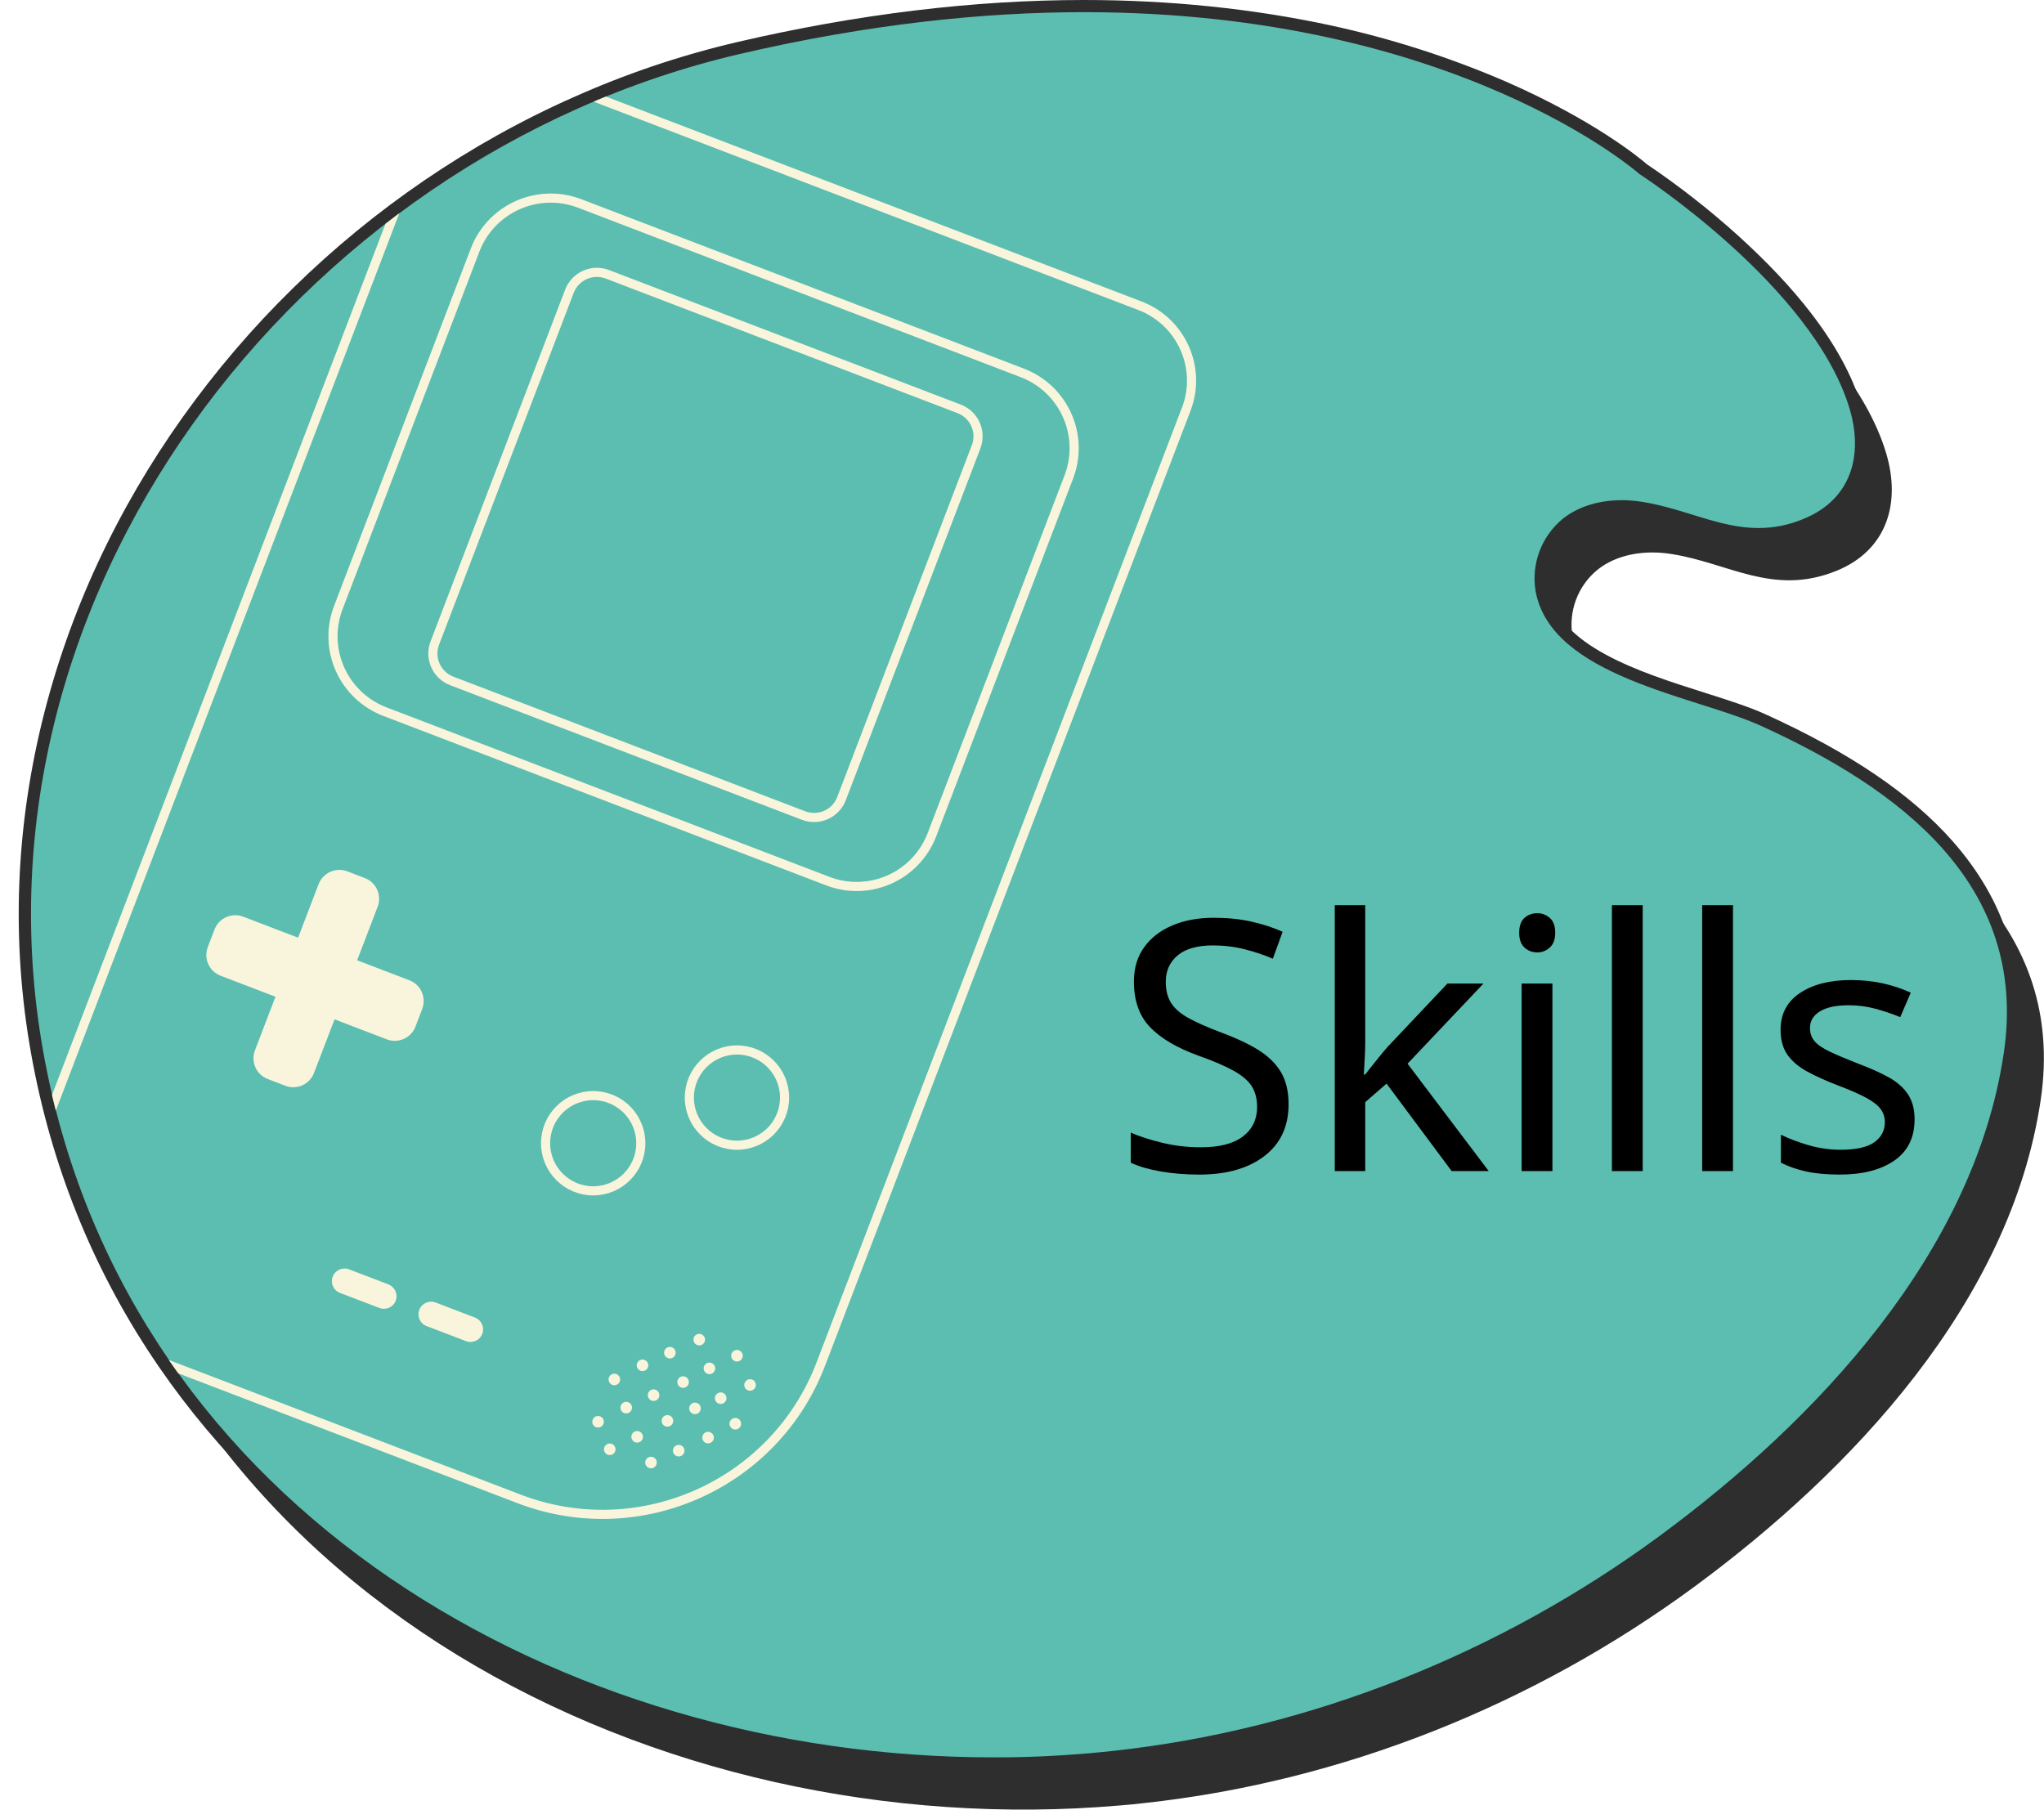
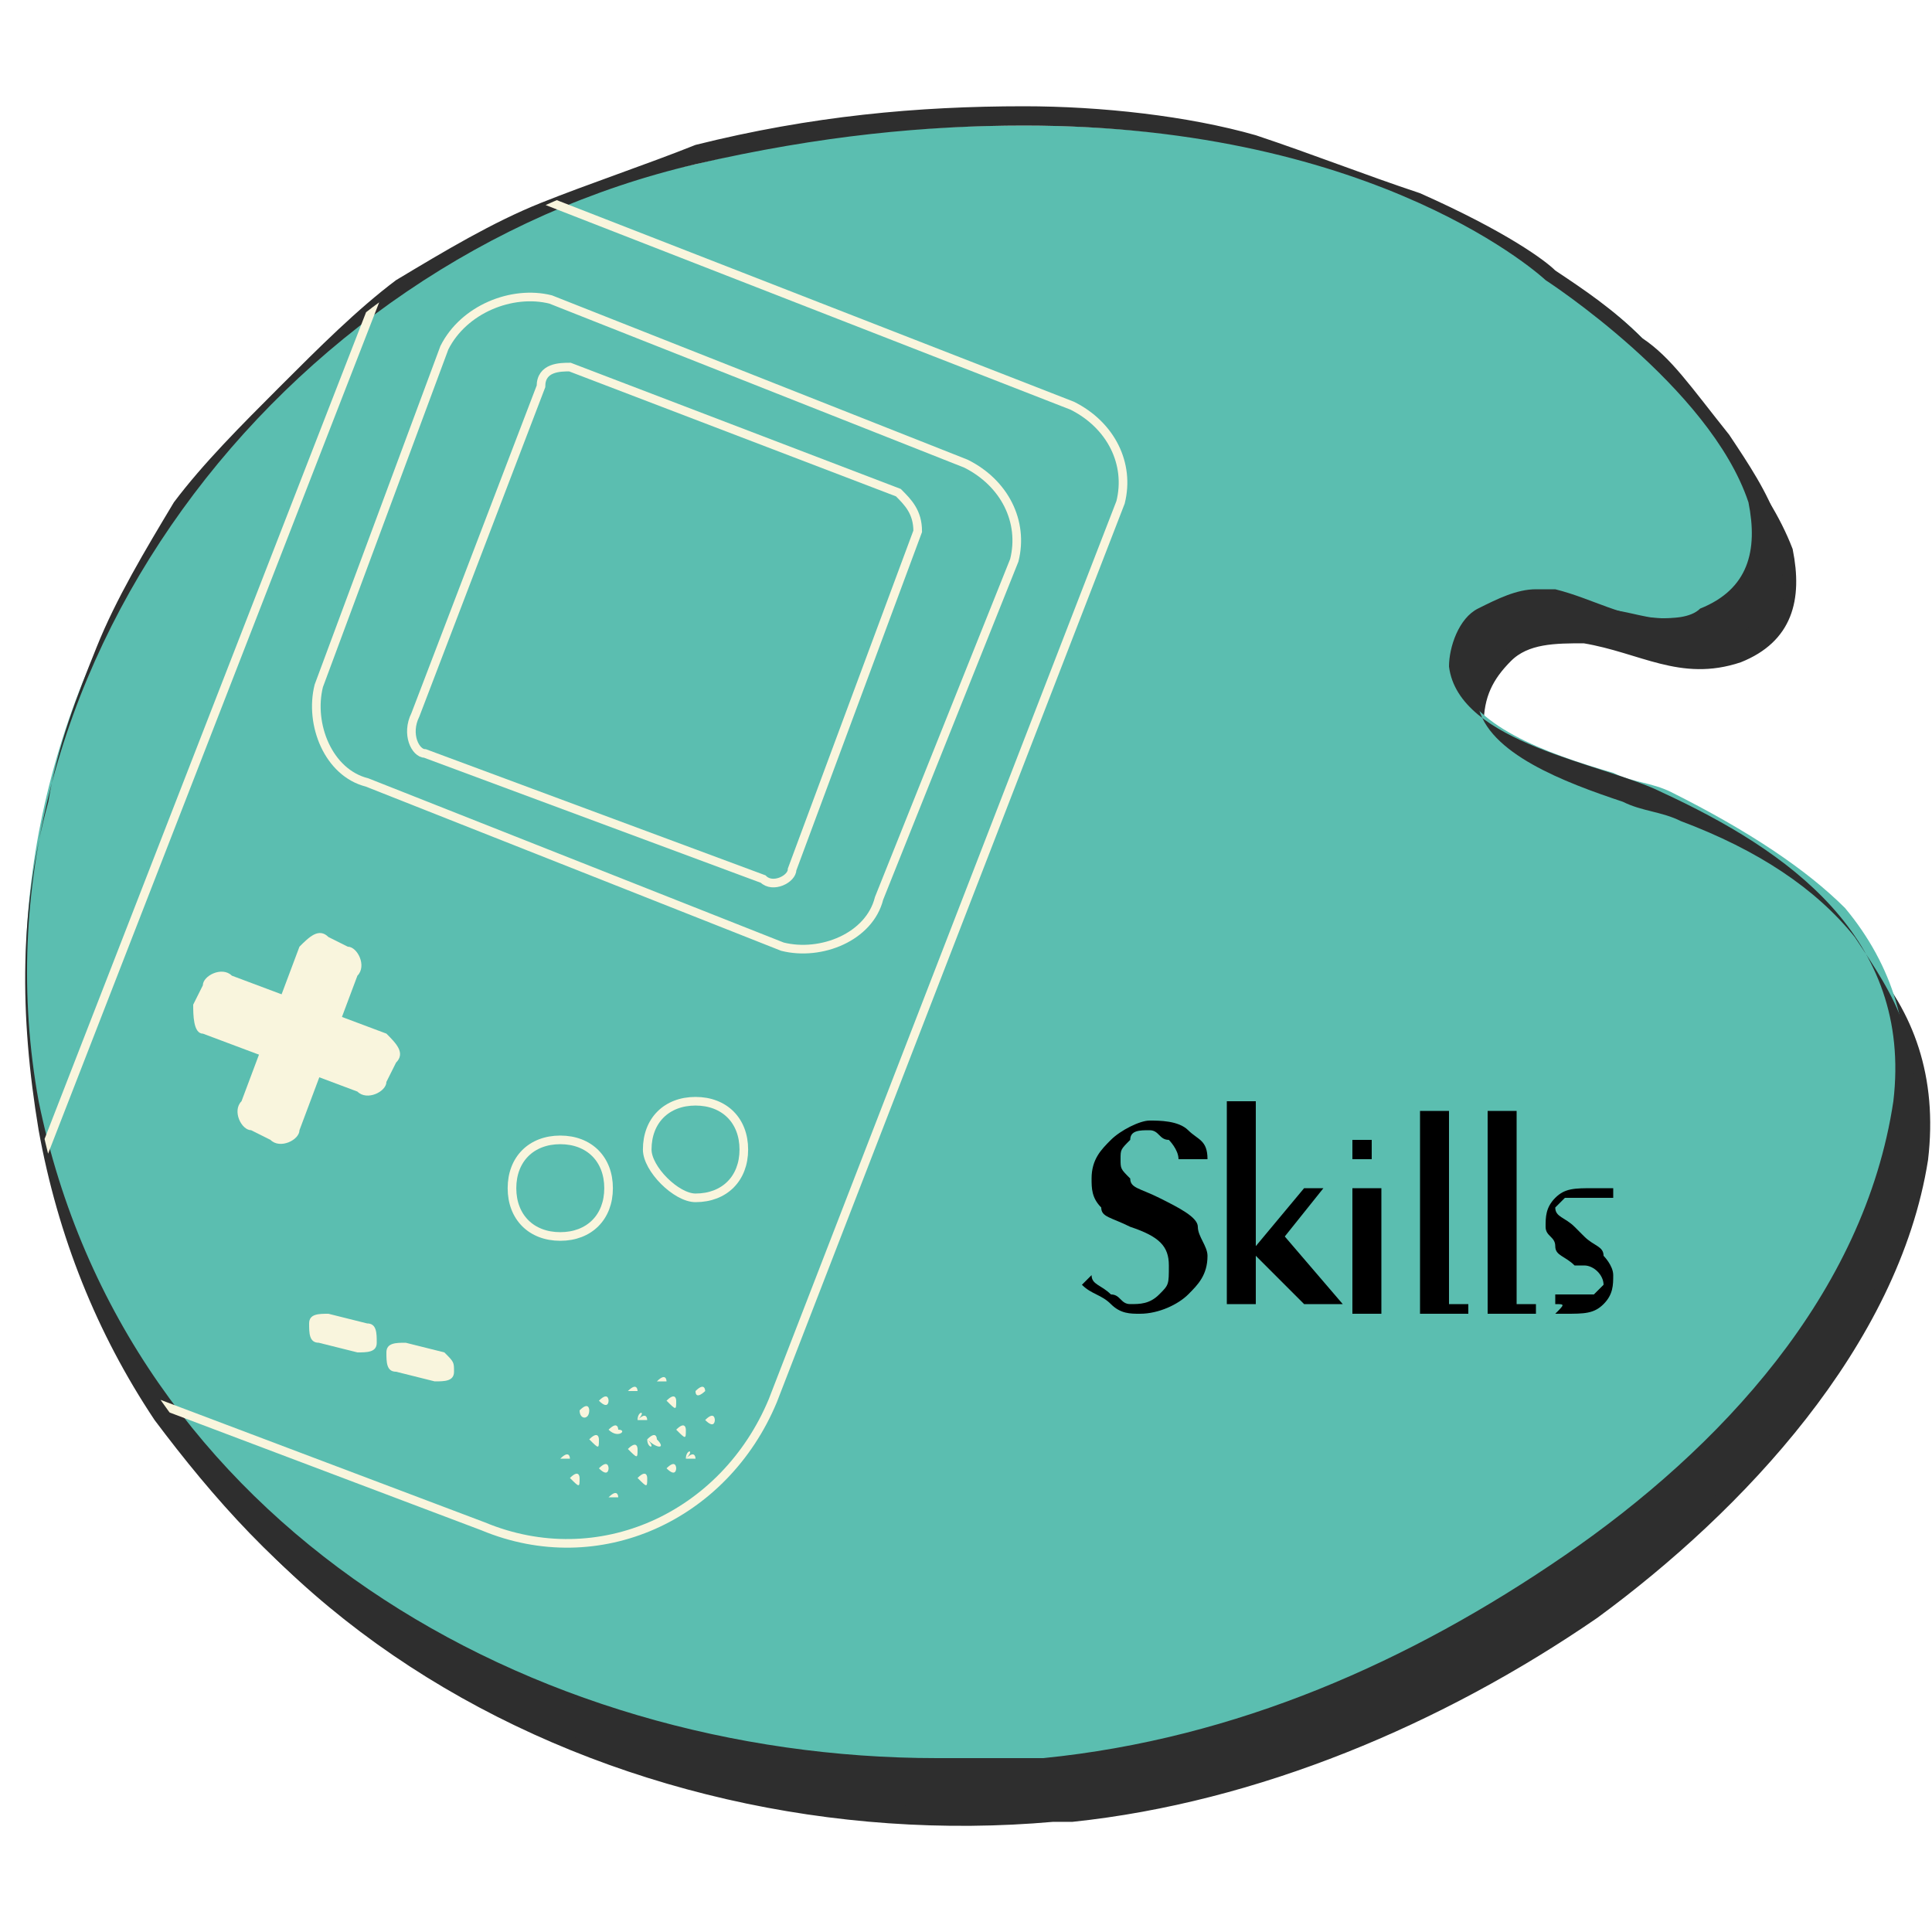
- <svg xmlns="http://www.w3.org/2000/svg" xmlns:xlink="http://www.w3.org/1999/xlink" version="1.1" id="Layer_1" x="0px" y="0px" viewBox="0 0 1343.5 1189.6" style="enable-background:new 0 0 1343.5 1189.6;" xml:space="preserve">
+ <svg xmlns="http://www.w3.org/2000/svg" xmlns:ns1="http://vectornator.io" xmlns:xlink="http://www.w3.org/1999/xlink" version="1.1" id="Layer_1" x="0px" y="0px" viewBox="0 0 20 20" style="enable-background:new 0 0 20 20;" xml:space="preserve">
  <style type="text/css">
- 	.st0{fill:#2E2E2E;stroke:#2E2E2E;stroke-width:8;stroke-miterlimit:10;}
+ 	.st0{fill:#2E2E2E;stroke:#2E2E2E;stroke-width:0.119;stroke-miterlimit:10;}
	.st1{fill:#5BBEB0;}
	.st2{fill:#2E2E2E;}
- 	.st3{fill:#2E2E2E;stroke:#2E2E2E;stroke-linecap:round;stroke-linejoin:round;}
- 	.st4{clip-path:url(#SVGID_00000022541786847513323950000010322035596018969010_);}
- 	.st5{fill:none;stroke:#F9F5DD;stroke-width:6;stroke-miterlimit:10;}
+ 	.st3{fill:#2E2E2E;stroke:#2E2E2E;stroke-width:1.488649e-02;stroke-linecap:round;stroke-linejoin:round;stroke-miterlimit:10;}
+ 	.st4{clip-path:url(#SVGID_00000142155050702454479380000017508788475588108466_);}
+ 	.st5{fill:none;stroke:#F9F5DD;stroke-width:8.931894e-02;stroke-miterlimit:10;}
	.st6{fill:#F9F5DD;}
- 	.st7{font-family:'Exotic350BT-DemiBold';}
- 	.st8{font-size:230px;}
</style>
-   <g id="Layer_2_00000055672719445920177740000000324133102696325272_">
-     <g id="Layer_1-2">
-       <path class="st0" d="M1097.9,144.8c0,0-193.3-171.6-591.4-78.9C214.5,133.9-8.4,425.8,49.9,728.7c61,317,384.1,480.4,686.3,454.1    c5.1-0.4,10.2-0.9,15.2-1.5c129.7-14,254.8-64.2,359.8-141.4c103-75.8,206.8-186.1,226.2-317.6c16.4-111.2-69.5-173.9-159.9-215    c-42.6-19.4-137.8-32-147.9-88.5c-2.9-17.8,3.8-35.8,17.8-47.3c14.3-11.5,34.2-14.2,52.3-11.2c38,6.1,66,27.3,105.7,11.3    c31.3-12.6,39.8-41.5,30.5-72.6C1211.8,218.4,1097.9,144.8,1097.9,144.8z" />
-       <path class="st1" d="M652.5,1159.2c-144.9,0-286.4-42.1-398.4-118.5C131.6,957,52.6,838.9,25.7,699.1    c-27.9-144.9,6.8-295,97.6-422.6c43.1-60.5,96.5-112.9,157.9-154.7c63-43,131.7-73.4,204-90.2C563.9,13.3,640.3,4,712.5,4    C839.9,4,933,33.1,988.6,57.5c58.4,25.6,88.3,51,91.4,53.7c21.2,14.3,41.3,30,60.2,47.1c42.3,38.3,69,75,79.2,109.1    c5,16.7,5,32.6-0.1,45.8c-5.5,14.3-16.8,25.2-32.7,31.7c-9.8,4.1-20.3,6.1-30.9,6.2c-15.6,0-29.7-4.3-44.5-8.9    c-10.3-3.2-20.9-6.5-32.4-8.3c-4.2-0.7-8.5-1-12.8-1c-10.1,0-24.6,2-36.4,11.5c-12.8,10.6-19,27.1-16.3,43.5    c7.1,40.1,61.8,57.5,105.8,71.4c14.9,4.7,29,9.2,39.8,14.1c54.7,24.9,94.4,51.8,121.4,82.2c34.7,39.2,48.5,85.4,40.9,137    c-9,61.2-36.8,122.2-82.5,181.6c-37.6,48.8-86.5,95.5-145.3,138.7c-52.9,38.9-110.5,70.8-171.5,94.9c-61,24.2-125,40.1-190.2,47.2    c-5.1,0.6-10.2,1-15.3,1.5C695.3,1158.3,673.8,1159.2,652.5,1159.2z" />
-       <path class="st2" d="M712.5,8c245.2,0,365.1,106.4,365.1,106.4s113.9,73.6,138.1,154.2c9.3,31.1,0.8,60-30.5,72.6    c-9.3,3.9-19.3,5.9-29.4,5.9c-25.8,0-48.3-12.7-76.3-17.2c-4.5-0.7-9-1.1-13.5-1.1c-14,0-28,3.6-38.9,12.3    c-13.9,11.5-20.7,29.5-17.8,47.3c10,56.6,105.3,69.2,147.9,88.6c90.4,41.1,176.3,103.8,159.9,215    c-19.4,131.5-123.2,241.8-226.2,317.6C986,1086.8,860.9,1137,731.2,1151c-5.1,0.6-10.1,1-15.2,1.5c-21.1,1.8-42.2,2.8-63.4,2.7    c-282.6,0-566.2-161.9-622.9-456.9C-28.6,395.4,194.3,103.5,486.2,35.5C570.9,15.8,646.3,8,712.5,8 M712.5,0    C640,0,563.3,9.3,484.4,27.7c-36.8,8.6-72.7,20.7-107.2,36.1C342.8,79,310,97.4,279,118.5c-30.9,21.1-59.8,44.8-86.5,71    c-26.6,26-50.8,54.4-72.4,84.7c-21.5,30.2-40.2,62.2-55.8,95.8c-15.6,33.6-27.9,68.6-36.7,104.6C9.4,549.5,7.4,625.3,21.8,699.9    c13.9,72.3,41.8,139.2,82.8,198.8c38.5,56,88.1,104.9,147.3,145.3c112.6,76.9,254.9,119.2,400.7,119.2c21.4,0,43-0.9,64.1-2.8    c5.1-0.4,10.3-0.9,15.4-1.5c65.6-7.2,129.9-23.2,191.3-47.5c61.3-24.3,119.3-56.3,172.4-95.4c59.1-43.4,108.2-90.3,146.1-139.5    c46.2-59.9,74.2-121.6,83.3-183.4c4.1-27.7,2.2-54.1-5.7-78.4c-7.1-22-19.3-42.8-36.2-61.9c-27.3-30.9-67.5-58.1-122.7-83.2    c-11-5-25.2-9.5-40.3-14.3c-42.9-13.6-96.3-30.6-103-68.3c-2.4-14.9,3.2-30,14.9-39.6c10.9-8.8,24.4-10.6,33.9-10.6    c4.1,0,8.2,0.3,12.2,1c11.2,1.8,21.7,5,31.8,8.2c14.5,4.5,29.5,9.1,45.7,9.1c11.1,0,22.1-2.2,32.4-6.5c17-6.8,29-18.6,34.9-33.9    c5.4-14.1,5.5-30.8,0.2-48.4c-5.8-19.3-16.9-39.7-33.1-60.7c-12.7-16.5-28.7-33.4-47.3-50.3c-19-17.2-39.3-33.1-60.5-47.4    c-4.2-3.7-34.5-28.8-92.2-54.1c-37.2-16.1-75.9-28.5-115.5-37.1C823.6,5.7,769,0,712.5,0z" />
-       <path class="st3" d="M809.4,686.9v-34.3c0.1-2,1.8-3.6,3.9-3.5c1.9,0.1,3.4,1.6,3.5,3.5v10.7c6.5-8.9,16.9-14.2,27.9-14.2    c19.8,0,35.5,16.3,35.5,36.5S864.5,722,844.7,722c-11.1,0-21.4-5.4-27.9-14.4v42c-0.1,2-1.8,3.6-3.9,3.5c-1.9-0.1-3.4-1.6-3.5-3.5    V686.9z M816.8,685.4c0,16.2,12.8,29.2,27.9,29.4c15.6-0.2,28.2-13.2,28.2-29.4s-12.6-29.1-28.2-29.1c-14.8,0-27.3,12.3-27.9,27.9    V685.4z" />
-       <path class="st3" d="M906.5,621.1c0.1-2,1.8-3.6,3.9-3.5c1.9,0.1,3.4,1.6,3.5,3.5v97.8c-0.1,2-1.8,3.6-3.9,3.5    c-1.9-0.1-3.4-1.6-3.5-3.5V621.1z" />
-       <path class="st3" d="M1004.4,652.6v66.3c0,2-1.6,3.6-3.6,3.6c-2,0-3.6-1.6-3.6-3.6v-11c-6.3,9-16.6,14.4-27.6,14.5    c-19.3,0-34.8-16.7-34.8-36.8s15.5-36.7,34.8-36.7c11,0.1,21.2,5.4,27.6,14.4v-10.8c0-2,1.6-3.6,3.6-3.6    C1002.8,649,1004.4,650.6,1004.4,652.6L1004.4,652.6z M997.2,685.7c0-16.5-12.5-29.7-27.6-29.7S942,669.2,942,685.7    s12.6,29.5,27.6,29.5S997.2,702.2,997.2,685.7L997.2,685.7z" />
-       <path class="st3" d="M1034.1,652.4c0-1.9,1.6-3.4,3.4-3.5c2-0.1,3.6,1.4,3.7,3.4c0,0,0,0.1,0,0.1v39.9    c-0.1,12.4,9.9,22.6,22.3,22.6c0.1,0,0.1,0,0.2,0c12.5,0,22.7-10.1,22.8-22.7v-39.9c0-0.7,0.2-1.3,0.6-1.8c0-0.2,0.2-0.3,0.2-0.5    c0.2,0,0.2-0.2,0.3-0.2c0.3-0.4,0.8-0.7,1.3-0.9h0.3c0.2,0,0.3-0.2,0.4-0.2h0.9c0.6,0.2,1.2,0.4,1.8,0.8c0.4,0.3,0.7,0.7,0.9,1.2    c0.3,0.4,0.4,1,0.4,1.5v64.2c-0.1,19.1-15.6,34.6-34.7,34.5c-0.1,0-0.2,0-0.3,0c-5.2-0.1-10.4-1.2-15.2-3.5    c-1.7-1-2.3-3.1-1.5-4.8c0.9-1.7,2.9-2.4,4.7-1.8c3.7,1.9,7.8,2.8,12,2.8c15.2,0.1,27.6-12.1,27.8-27.3v-4.8    c-5.7,6.6-14,10.4-22.8,10.5c-16.5-0.2-29.7-13.5-29.7-30L1034.1,652.4z" />
-       <g>
-         <defs>
-           <path id="SVGID_1_" d="M1077.6,114.4c0,0-193.3-171.6-591.4-78.9c-291.9,68-514.9,359.9-456.6,662.9      c61,317,384.1,480.4,686.3,454.1c5.1-0.4,10.2-0.9,15.2-1.5c129.7-14,254.8-64.2,359.8-141.4c103-75.8,206.8-186.1,226.2-317.6      c16.4-111.2-69.5-173.9-159.9-215c-42.6-19.4-137.8-32-147.9-88.5c-2.9-17.8,3.8-35.8,17.8-47.3c14.3-11.5,34.2-14.2,52.3-11.2      c38,6.1,66,27.3,105.7,11.3c31.3-12.6,39.8-41.5,30.5-72.6C1191.5,188,1077.6,114.4,1077.6,114.4z" />
-         </defs>
-         <clipPath id="SVGID_00000079454320350070418430000007364939174075965844_">
-           <use xlink:href="#SVGID_1_" style="overflow:visible;" />
-         </clipPath>
-         <g style="clip-path:url(#SVGID_00000079454320350070418430000007364939174075965844_);">
-           <path class="st5" d="M350.7,48.5l398.6,152.5c27.2,10.4,40.8,40.9,30.4,68l0,0L539.5,896.7c-30.3,79.2-119.1,118.9-198.3,88.6      c0,0,0,0,0,0L36.8,868.8C9.7,858.4-4,828,6.4,800.8c0,0,0,0,0,0L282.7,78.9C293.1,51.7,323.5,38.1,350.7,48.5      C350.7,48.5,350.7,48.5,350.7,48.5z" />
-           <path class="st5" d="M399.2,180.3l231.3,88.5c9.9,3.8,14.9,14.9,11.1,24.9L553.1,525c-3.8,9.9-14.9,14.9-24.9,11.1l-231.3-88.5      c-9.9-3.8-14.9-14.9-11.1-24.9l88.5-231.3C378.1,181.5,389.3,176.5,399.2,180.3z" />
-           <path class="st5" d="M380.9,133.7l291,111.4c27.4,10.5,41.1,41.1,30.6,68.5l-89.9,235c-10.5,27.4-41.1,41.1-68.5,30.6L253,467.8      c-27.4-10.5-41.1-41.1-30.6-68.5l89.9-235C322.8,137,353.5,123.3,380.9,133.7z" />
-           <path class="st6" d="M277.5,663.3l-4.4,11.5c-2.9,7.6-11.4,11.3-18.9,8.4L145,641.4c-7.6-2.9-11.3-11.4-8.4-18.9L141,611      c2.9-7.6,11.4-11.3,18.9-8.4l109.2,41.8C276.6,647.2,280.4,655.7,277.5,663.3z" />
-           <circle class="st5" cx="389.9" cy="751.5" r="31.3" />
-           <circle class="st5" cx="484.4" cy="721.5" r="31.3" />
-           <path class="st6" d="M228.3,572.8l11.5,4.4c7.6,2.9,11.3,11.4,8.4,18.9l-41.8,109.2c-2.9,7.6-11.4,11.3-18.9,8.4l-11.5-4.4      c-7.6-2.9-11.3-11.4-8.4-18.9l41.8-109.2C212.3,573.7,220.8,569.9,228.3,572.8z" />
-           <path class="st6" d="M260.1,855L260.1,855c-1.6,4.3-6.4,6.4-10.7,4.8l-25.9-9.9c-4.3-1.6-6.4-6.4-4.8-10.7l0,0      c1.6-4.3,6.4-6.4,10.7-4.8l25.9,9.9C259.6,846,261.7,850.8,260.1,855z" />
-           <path class="st6" d="M317,876.8L317,876.8c-1.6,4.3-6.4,6.4-10.7,4.8l-25.9-9.9c-4.3-1.6-6.4-6.4-4.8-10.7v0      c1.6-4.3,6.4-6.4,10.7-4.8l25.9,9.9C316.5,867.8,318.6,872.5,317,876.8z" />
-           <circle class="st6" cx="403.8" cy="906.8" r="3.8" />
-           <circle class="st6" cx="393.1" cy="934.6" r="3.8" />
-           <circle class="st6" cx="422.3" cy="897.5" r="3.8" />
-           <circle class="st6" cx="411.6" cy="925.3" r="3.8" />
-           <circle class="st6" cx="440.3" cy="889.2" r="3.8" />
-           <circle class="st6" cx="429.6" cy="917.1" r="3.8" />
-           <circle class="st6" cx="459.6" cy="880.6" r="3.8" />
-           <circle class="st6" cx="449" cy="908.5" r="3.8" />
-           <circle class="st6" cx="466.3" cy="899.5" r="3.8" />
-           <circle class="st6" cx="484.4" cy="891.2" r="3.8" />
-           <circle class="st6" cx="473.7" cy="919.1" r="3.8" />
-           <circle class="st6" cx="493" cy="910.4" r="3.8" />
-           <circle class="st6" cx="438.7" cy="934" r="3.8" />
-           <circle class="st6" cx="456.8" cy="925.8" r="3.8" />
-           <circle class="st6" cx="446.1" cy="953.6" r="3.8" />
-           <circle class="st6" cx="465.4" cy="945" r="3.8" />
-           <circle class="st6" cx="483.3" cy="935.9" r="3.8" />
-           <circle class="st6" cx="400.8" cy="952.7" r="3.8" />
-           <circle class="st6" cx="418.8" cy="944.5" r="3.8" />
-           <circle class="st6" cx="427.9" cy="961.4" r="3.8" />
+   <g id="Layer_2_00000055672719445920177740000000324133102696325272_" ns1:layerName="Layer_2_00000055672719445920177740000000324133102696325272_">
+     <g>
+       <path class="st0" d="M16.3,3.3c0,0-2.9-2.6-8.8-1.2c-4.3,1-7.7,5.4-6.8,9.9c0.9,4.7,5.7,7.2,10.2,6.8c0.1,0,0.2,0,0.2,0    c1.9-0.2,3.8-1,5.4-2.1c1.5-1.1,3.1-2.8,3.4-4.7c0.2-1.7-1-2.6-2.4-3.2c-0.6-0.3-2.1-0.5-2.2-1.3c0-0.3,0.1-0.5,0.3-0.7    c0.2-0.2,0.5-0.2,0.8-0.2c0.6,0.1,1,0.4,1.6,0.2c0.5-0.2,0.6-0.6,0.5-1.1C18,4.4,16.3,3.3,16.3,3.3z" />
+       <path class="st1" d="M9.7,18.4c-2.2,0-4.3-0.6-5.9-1.8c-1.8-1.2-3-3-3.4-5.1C0,9.4,0.5,7.2,1.8,5.3C2.5,4.4,3.3,3.6,4.2,3    c0.9-0.6,2-1.1,3-1.3c1.2-0.3,2.3-0.4,3.4-0.4c1.9,0,3.3,0.4,4.1,0.8c0.9,0.4,1.3,0.8,1.4,0.8C16.4,3,16.7,3.2,17,3.5    c0.6,0.6,1,1.1,1.2,1.6c0.1,0.2,0.1,0.5,0,0.7c-0.1,0.2-0.3,0.4-0.5,0.5c-0.1,0.1-0.3,0.1-0.5,0.1c-0.2,0-0.4-0.1-0.7-0.1    c-0.2,0-0.3-0.1-0.5-0.1c-0.1,0-0.1,0-0.2,0c-0.2,0-0.4,0-0.5,0.2c-0.2,0.2-0.3,0.4-0.2,0.6C15.2,7.5,16,7.8,16.7,8    c0.2,0.1,0.4,0.1,0.6,0.2c0.8,0.4,1.4,0.8,1.8,1.2c0.5,0.6,0.7,1.3,0.6,2c-0.1,0.9-0.5,1.8-1.2,2.7c-0.6,0.7-1.3,1.4-2.2,2.1    c-0.8,0.6-1.6,1.1-2.6,1.4c-0.9,0.4-1.9,0.6-2.8,0.7c-0.1,0-0.2,0-0.2,0C10.4,18.4,10,18.4,9.7,18.4z" />
+       <path class="st2" d="M10.6,1.3c3.7,0,5.4,1.6,5.4,1.6s1.7,1.1,2.1,2.3c0.1,0.5,0,0.9-0.5,1.1c-0.1,0.1-0.3,0.1-0.4,0.1    c-0.4,0-0.7-0.2-1.1-0.3c-0.1,0-0.1,0-0.2,0c-0.2,0-0.4,0.1-0.6,0.2C15.1,6.4,15,6.7,15,6.9c0.1,0.8,1.6,1,2.2,1.3    c1.3,0.6,2.6,1.5,2.4,3.2c-0.3,2-1.8,3.6-3.4,4.7c-1.6,1.1-3.4,1.9-5.4,2.1c-0.1,0-0.2,0-0.2,0c-0.3,0-0.6,0-0.9,0    c-4.2,0-8.4-2.4-9.3-6.8C-0.4,7,2.9,2.7,7.2,1.7C8.5,1.4,9.6,1.3,10.6,1.3 M10.6,1.1c-1.1,0-2.2,0.1-3.4,0.4    C6.7,1.7,6.1,1.9,5.6,2.1c-0.5,0.2-1,0.5-1.5,0.8C3.7,3.2,3.3,3.6,2.9,4C2.5,4.4,2.1,4.8,1.8,5.2C1.5,5.7,1.2,6.2,1,6.7    s-0.4,1-0.5,1.6c-0.3,1.1-0.3,2.2-0.1,3.4c0.2,1.1,0.6,2.1,1.2,3c0.6,0.8,1.3,1.6,2.2,2.2c1.7,1.1,3.8,1.8,6,1.8c0.3,0,0.6,0,1,0    c0.1,0,0.2,0,0.2,0c1-0.1,1.9-0.3,2.8-0.7c0.9-0.4,1.8-0.8,2.6-1.4c0.9-0.6,1.6-1.3,2.2-2.1c0.7-0.9,1.1-1.8,1.2-2.7    c0.1-0.4,0-0.8-0.1-1.2c-0.1-0.3-0.3-0.6-0.5-0.9c-0.4-0.5-1-0.9-1.8-1.2c-0.2-0.1-0.4-0.1-0.6-0.2c-0.6-0.2-1.4-0.5-1.5-1    c0-0.2,0-0.4,0.2-0.6c0.2-0.1,0.4-0.2,0.5-0.2c0.1,0,0.1,0,0.2,0c0.2,0,0.3,0.1,0.5,0.1c0.2,0.1,0.4,0.1,0.7,0.1    c0.2,0,0.3,0,0.5-0.1c0.3-0.1,0.4-0.3,0.5-0.5c0.1-0.2,0.1-0.5,0-0.7c-0.1-0.3-0.3-0.6-0.5-0.9C17.5,4,17.3,3.7,17,3.5    c-0.3-0.3-0.6-0.5-0.9-0.7c-0.1-0.1-0.5-0.4-1.4-0.8c-0.6-0.2-1.1-0.4-1.7-0.6C12.3,1.2,11.4,1.1,10.6,1.1z" />
+       <path class="st3" d="M12,11.4v-0.5c0,0,0-0.1,0.1-0.1c0,0,0.1,0,0.1,0.1V11c0.1-0.1,0.3-0.2,0.4-0.2c0.3,0,0.5,0.2,0.5,0.5    c0,0.3-0.2,0.5-0.5,0.5c-0.2,0-0.3-0.1-0.4-0.2v0.6c0,0,0,0.1-0.1,0.1c0,0-0.1,0-0.1-0.1V11.4z M12.2,11.3c0,0.2,0.2,0.4,0.4,0.4    c0.2,0,0.4-0.2,0.4-0.4c0-0.2-0.2-0.4-0.4-0.4C12.4,10.9,12.2,11.1,12.2,11.3L12.2,11.3z" />
+       <path class="st3" d="M13.5,10.4C13.5,10.4,13.5,10.3,13.5,10.4c0.1-0.1,0.1,0,0.1,0v1.5c0,0,0,0.1-0.1,0.1c0,0-0.1,0-0.1-0.1V10.4    z" />
+       <path class="st3" d="M15,10.9v1c0,0,0,0.1-0.1,0.1c0,0-0.1,0-0.1-0.1v-0.2c-0.1,0.1-0.2,0.2-0.4,0.2c-0.3,0-0.5-0.2-0.5-0.5    c0-0.3,0.2-0.5,0.5-0.5c0.2,0,0.3,0.1,0.4,0.2v-0.2C14.8,10.8,14.9,10.8,15,10.9C14.9,10.8,15,10.8,15,10.9L15,10.9z M14.8,11.4    c0-0.2-0.2-0.4-0.4-0.4c-0.2,0-0.4,0.2-0.4,0.4s0.2,0.4,0.4,0.4C14.7,11.8,14.8,11.6,14.8,11.4L14.8,11.4z" />
+       <path class="st3" d="M15.4,10.9C15.4,10.8,15.4,10.8,15.4,10.9c0.1-0.1,0.1,0,0.1,0v0v0.6c0,0.2,0.1,0.3,0.3,0.3c0,0,0,0,0,0    c0.2,0,0.3-0.2,0.3-0.3v-0.6c0,0,0,0,0,0c0,0,0,0,0,0c0,0,0,0,0,0c0,0,0,0,0,0h0c0,0,0,0,0,0h0c0,0,0,0,0,0c0,0,0,0,0,0    c0,0,0,0,0,0v1c0,0.3-0.2,0.5-0.5,0.5c0,0,0,0,0,0c-0.1,0-0.2,0-0.2-0.1c0,0,0,0,0-0.1c0,0,0,0,0.1,0c0.1,0,0.1,0,0.2,0    c0.2,0,0.4-0.2,0.4-0.4v-0.1c-0.1,0.1-0.2,0.2-0.3,0.2c-0.2,0-0.4-0.2-0.4-0.4L15.4,10.9z" />
+       <g ns1:mask="#Mask">
+         <g>
+           <defs>
+             <path id="SVGID_1_" d="M16,2.8c0,0-2.9-2.6-8.8-1.2c-4.3,1-7.7,5.4-6.8,9.9c0.9,4.7,5.7,7.2,10.2,6.8c0.1,0,0.2,0,0.2,0       c1.9-0.2,3.8-1,5.4-2.1c1.5-1.1,3.1-2.8,3.4-4.7c0.2-1.7-1-2.6-2.4-3.2C16.6,8,15.2,7.8,15,6.9c0-0.3,0.1-0.5,0.3-0.7       c0.2-0.2,0.5-0.2,0.8-0.2c0.6,0.1,1,0.4,1.6,0.2c0.5-0.2,0.6-0.6,0.5-1.1C17.7,3.9,16,2.8,16,2.8z" />
+           </defs>
+           <clipPath id="SVGID_00000106139012360831775690000010460187431621052055_">
+             <use xlink:href="#SVGID_1_" style="overflow:visible;" />
+           </clipPath>
+           <g style="clip-path:url(#SVGID_00000106139012360831775690000010460187431621052055_);">
+             <g>
+               <path class="st5" d="M5.2,1.9l5.9,2.3c0.4,0.2,0.6,0.6,0.5,1l0,0L8,14.5c-0.5,1.2-1.8,1.8-3,1.3l0,0l-4.5-1.7        c-0.4-0.2-0.6-0.6-0.5-1l0,0L4.2,2.3C4.4,1.9,4.8,1.7,5.2,1.9L5.2,1.9z" />
+               <path class="st5" d="M5.9,3.8l3.4,1.3c0.1,0.1,0.2,0.2,0.2,0.4L8.2,9C8.2,9.1,8,9.2,7.9,9.1L4.4,7.8C4.3,7.8,4.2,7.6,4.3,7.4        L5.6,4C5.6,3.8,5.8,3.8,5.9,3.8z" />
+               <path class="st5" d="M5.7,3.1L10,4.8c0.4,0.2,0.6,0.6,0.5,1L9.1,9.3C9,9.7,8.5,9.9,8.1,9.8L3.8,8.1C3.4,8,3.2,7.5,3.3,7.1        l1.3-3.5C4.8,3.2,5.3,3,5.7,3.1z" />
+               <path class="st6" d="M4.1,11l-0.1,0.2c0,0.1-0.2,0.2-0.3,0.1l-1.6-0.6C2,10.7,2,10.5,2,10.4l0.1-0.2c0-0.1,0.2-0.2,0.3-0.1        L4,10.7C4.1,10.8,4.2,10.9,4.1,11z" />
+               <path class="st5" d="M5.3,12.3c0-0.3,0.2-0.5,0.5-0.5s0.5,0.2,0.5,0.5c0,0.3-0.2,0.5-0.5,0.5S5.3,12.6,5.3,12.3z" />
+               <path class="st5" d="M6.7,11.9c0-0.3,0.2-0.5,0.5-0.5c0.3,0,0.5,0.2,0.5,0.5s-0.2,0.5-0.5,0.5C7,12.4,6.7,12.1,6.7,11.9z" />
+               <path class="st6" d="M3.4,9.7l0.2,0.1c0.1,0,0.2,0.2,0.1,0.3l-0.6,1.6c0,0.1-0.2,0.2-0.3,0.1l-0.2-0.1c-0.1,0-0.2-0.2-0.1-0.3        l0.6-1.6C3.2,9.7,3.3,9.6,3.4,9.7z" />
+               <path class="st6" d="M3.9,13.9L3.9,13.9c0,0.1-0.1,0.1-0.2,0.1l-0.4-0.1c-0.1,0-0.1-0.1-0.1-0.2l0,0c0-0.1,0.1-0.1,0.2-0.1        l0.4,0.1C3.9,13.7,3.9,13.8,3.9,13.9z" />
+               <path class="st6" d="M4.7,14.2L4.7,14.2c0,0.1-0.1,0.1-0.2,0.1l-0.4-0.1c-0.1,0-0.1-0.1-0.1-0.2l0,0c0-0.1,0.1-0.1,0.2-0.1        L4.6,14C4.7,14.1,4.7,14.1,4.7,14.2z" />
+               <path class="st6" d="M6,14.6C6,14.6,6,14.6,6,14.6c0.1-0.1,0.1,0,0.1,0C6.1,14.7,6,14.7,6,14.6C6,14.7,6,14.7,6,14.6z" />
+               <path class="st6" d="M5.8,15.1C5.8,15,5.8,15,5.8,15.1c0.1-0.1,0.1,0,0.1,0C5.9,15.1,5.9,15.1,5.8,15.1        C5.8,15.1,5.8,15.1,5.8,15.1z" />
+               <path class="st6" d="M6.2,14.5C6.2,14.5,6.3,14.4,6.2,14.5c0.1-0.1,0.1,0,0.1,0C6.3,14.5,6.3,14.6,6.2,14.5        C6.3,14.6,6.2,14.5,6.2,14.5z" />
+               <path class="st6" d="M6.1,14.9C6.1,14.9,6.1,14.9,6.1,14.9c0.1-0.1,0.1,0,0.1,0C6.2,15,6.2,15,6.1,14.9        C6.1,15,6.1,15,6.1,14.9z" />
+               <path class="st6" d="M6.5,14.4C6.5,14.4,6.5,14.3,6.5,14.4c0.1-0.1,0.1,0,0.1,0C6.6,14.4,6.6,14.4,6.5,14.4        C6.5,14.4,6.5,14.4,6.5,14.4z" />
+               <path class="st6" d="M6.3,14.8C6.3,14.8,6.4,14.7,6.3,14.8c0.1-0.1,0.1,0,0.1,0C6.5,14.8,6.4,14.9,6.3,14.8        C6.4,14.9,6.3,14.8,6.3,14.8z" />
+               <path class="st6" d="M6.8,14.3C6.8,14.2,6.8,14.2,6.8,14.3c0.1-0.1,0.1,0,0.1,0C6.9,14.3,6.9,14.3,6.8,14.3        C6.8,14.3,6.8,14.3,6.8,14.3z" />
+               <path class="st6" d="M6.6,14.7C6.6,14.6,6.7,14.6,6.6,14.7c0.1-0.1,0.1,0,0.1,0C6.7,14.7,6.7,14.7,6.6,14.7        C6.7,14.7,6.6,14.7,6.6,14.7z" />
+               <path class="st6" d="M6.9,14.5C6.9,14.5,6.9,14.5,6.9,14.5c0.1-0.1,0.1,0,0.1,0C7,14.6,7,14.6,6.9,14.5        C6.9,14.6,6.9,14.6,6.9,14.5z" />
+               <path class="st6" d="M7.2,14.4C7.2,14.4,7.2,14.4,7.2,14.4c0.1-0.1,0.1,0,0.1,0C7.3,14.4,7.2,14.5,7.2,14.4        C7.2,14.5,7.2,14.4,7.2,14.4z" />
+               <path class="st6" d="M7,14.8C7,14.8,7,14.8,7,14.8c0.1-0.1,0.1,0,0.1,0C7.1,14.9,7.1,14.9,7,14.8C7,14.9,7,14.9,7,14.8z" />
+               <path class="st6" d="M7.3,14.7C7.3,14.7,7.3,14.6,7.3,14.7c0.1-0.1,0.1,0,0.1,0S7.4,14.8,7.3,14.7C7.3,14.8,7.3,14.7,7.3,14.7        z" />
+               <path class="st6" d="M6.5,15C6.5,15,6.5,15,6.5,15c0.1-0.1,0.1,0,0.1,0C6.6,15.1,6.6,15.1,6.5,15C6.5,15.1,6.5,15.1,6.5,15z" />
+               <path class="st6" d="M6.7,14.9C6.7,14.9,6.8,14.9,6.7,14.9c0.1-0.1,0.1,0,0.1,0C6.9,15,6.8,15,6.7,14.9        C6.8,15,6.7,15,6.7,14.9z" />
+               <path class="st6" d="M6.6,15.3C6.6,15.3,6.6,15.3,6.6,15.3c0.1-0.1,0.1,0,0.1,0C6.7,15.4,6.7,15.4,6.6,15.3        C6.6,15.4,6.6,15.4,6.6,15.3z" />
+               <path class="st6" d="M6.9,15.2C6.9,15.2,6.9,15.2,6.9,15.2c0.1-0.1,0.1,0,0.1,0C7,15.2,7,15.3,6.9,15.2        C6.9,15.3,6.9,15.2,6.9,15.2z" />
+               <path class="st6" d="M7.1,15.1C7.1,15,7.2,15,7.1,15.1c0.1-0.1,0.1,0,0.1,0C7.3,15.1,7.2,15.1,7.1,15.1        C7.2,15.1,7.1,15.1,7.1,15.1z" />
+               <path class="st6" d="M5.9,15.3C5.9,15.3,5.9,15.3,5.9,15.3c0.1-0.1,0.1,0,0.1,0C6,15.4,6,15.4,5.9,15.3        C5.9,15.4,5.9,15.4,5.9,15.3z" />
+               <path class="st6" d="M6.2,15.2C6.2,15.2,6.2,15.1,6.2,15.2c0.1-0.1,0.1,0,0.1,0C6.3,15.2,6.3,15.3,6.2,15.2        C6.2,15.3,6.2,15.2,6.2,15.2z" />
+               <path class="st6" d="M6.3,15.5C6.3,15.4,6.3,15.4,6.3,15.5c0.1-0.1,0.1,0,0.1,0C6.4,15.5,6.4,15.5,6.3,15.5        C6.3,15.5,6.3,15.5,6.3,15.5z" />
+             </g>
+           </g>
        </g>
      </g>
    </g>
  </g>
-   <rect x="711.9" y="572.5" class="st1" width="460.3" height="205" />
-   <text transform="matrix(1 0 0 1 731.5148 769.8129)" class="st7 st8">Skills</text>
+   <path class="st1" d="M10.6,9.7h6.9l0,0v3.1l0,0h-6.9l0,0V9.7L10.6,9.7z" />
+   <g>
+     <path d="M11.3,13.2c0,0.1,0.1,0.1,0.2,0.2c0.1,0,0.1,0.1,0.2,0.1c0.1,0,0.2,0,0.3-0.1c0.1-0.1,0.1-0.1,0.1-0.3   c0-0.2-0.1-0.3-0.4-0.4l0,0c-0.2-0.1-0.3-0.1-0.3-0.2c-0.1-0.1-0.1-0.2-0.1-0.3c0-0.2,0.1-0.3,0.2-0.4s0.3-0.2,0.4-0.2   c0.1,0,0.3,0,0.4,0.1c0.1,0.1,0.2,0.1,0.2,0.3L12.2,12c0-0.1-0.1-0.2-0.1-0.2c-0.1,0-0.1-0.1-0.2-0.1c-0.1,0-0.2,0-0.2,0.1   c-0.1,0.1-0.1,0.1-0.1,0.2c0,0.1,0,0.1,0.1,0.2c0,0.1,0.1,0.1,0.3,0.2c0.2,0.1,0.4,0.2,0.4,0.3s0.1,0.2,0.1,0.3   c0,0.2-0.1,0.3-0.2,0.4c-0.1,0.1-0.3,0.2-0.5,0.2c-0.1,0-0.2,0-0.3-0.1c-0.1-0.1-0.2-0.1-0.3-0.2L11.3,13.2z" />
+     <path d="M13,13.5h-0.3v-2.1H13v1.5l0.5-0.6h0.2l-0.4,0.5l0.6,0.7h-0.4L13,13V13.5z" />
+     <path d="M14,11.9c0,0,0-0.1,0-0.1c0,0,0.1,0,0.1,0c0,0,0.1,0,0.1,0c0,0,0,0.1,0,0.1c0,0,0,0.1,0,0.1c0,0-0.1,0-0.1,0   c0,0-0.1,0-0.1,0C14,12,14,12,14,11.9z M14,12.3h0.3v1.3H14V12.3z" />
+     <path d="M14.7,11.5H15v1.9c0,0,0,0.1,0,0.1c0,0,0.1,0,0.1,0h0.1v0.1h-0.3c-0.1,0-0.1,0-0.2,0c0,0,0-0.1,0-0.2V11.5z" />
+     <path d="M15.4,11.5h0.3v1.9c0,0,0,0.1,0,0.1c0,0,0.1,0,0.1,0h0.1v0.1h-0.3c-0.1,0-0.1,0-0.2,0c0,0,0-0.1,0-0.2V11.5z" />
+     <path d="M16.1,13.5v-0.1c0,0,0.1,0,0.1,0c0,0,0.1,0,0.1,0c0.1,0,0.2,0,0.2,0c0,0,0.1-0.1,0.1-0.1c0-0.1-0.1-0.2-0.2-0.2l0,0l-0.1,0   c-0.1-0.1-0.2-0.1-0.2-0.2c0-0.1-0.1-0.1-0.1-0.2c0-0.1,0-0.2,0.1-0.3c0.1-0.1,0.2-0.1,0.4-0.1c0,0,0.1,0,0.1,0c0,0,0.1,0,0.1,0   v0.1c-0.1,0-0.1,0-0.2,0c0,0-0.1,0-0.1,0c-0.1,0-0.1,0-0.2,0c0,0-0.1,0.1-0.1,0.1c0,0.1,0.1,0.1,0.2,0.2l0,0l0.1,0.1   c0.1,0.1,0.2,0.1,0.2,0.2c0,0,0.1,0.1,0.1,0.2c0,0.1,0,0.2-0.1,0.3c-0.1,0.1-0.2,0.1-0.4,0.1c0,0-0.1,0-0.1,0   C16.2,13.5,16.2,13.5,16.1,13.5z" />
+   </g>
</svg>
